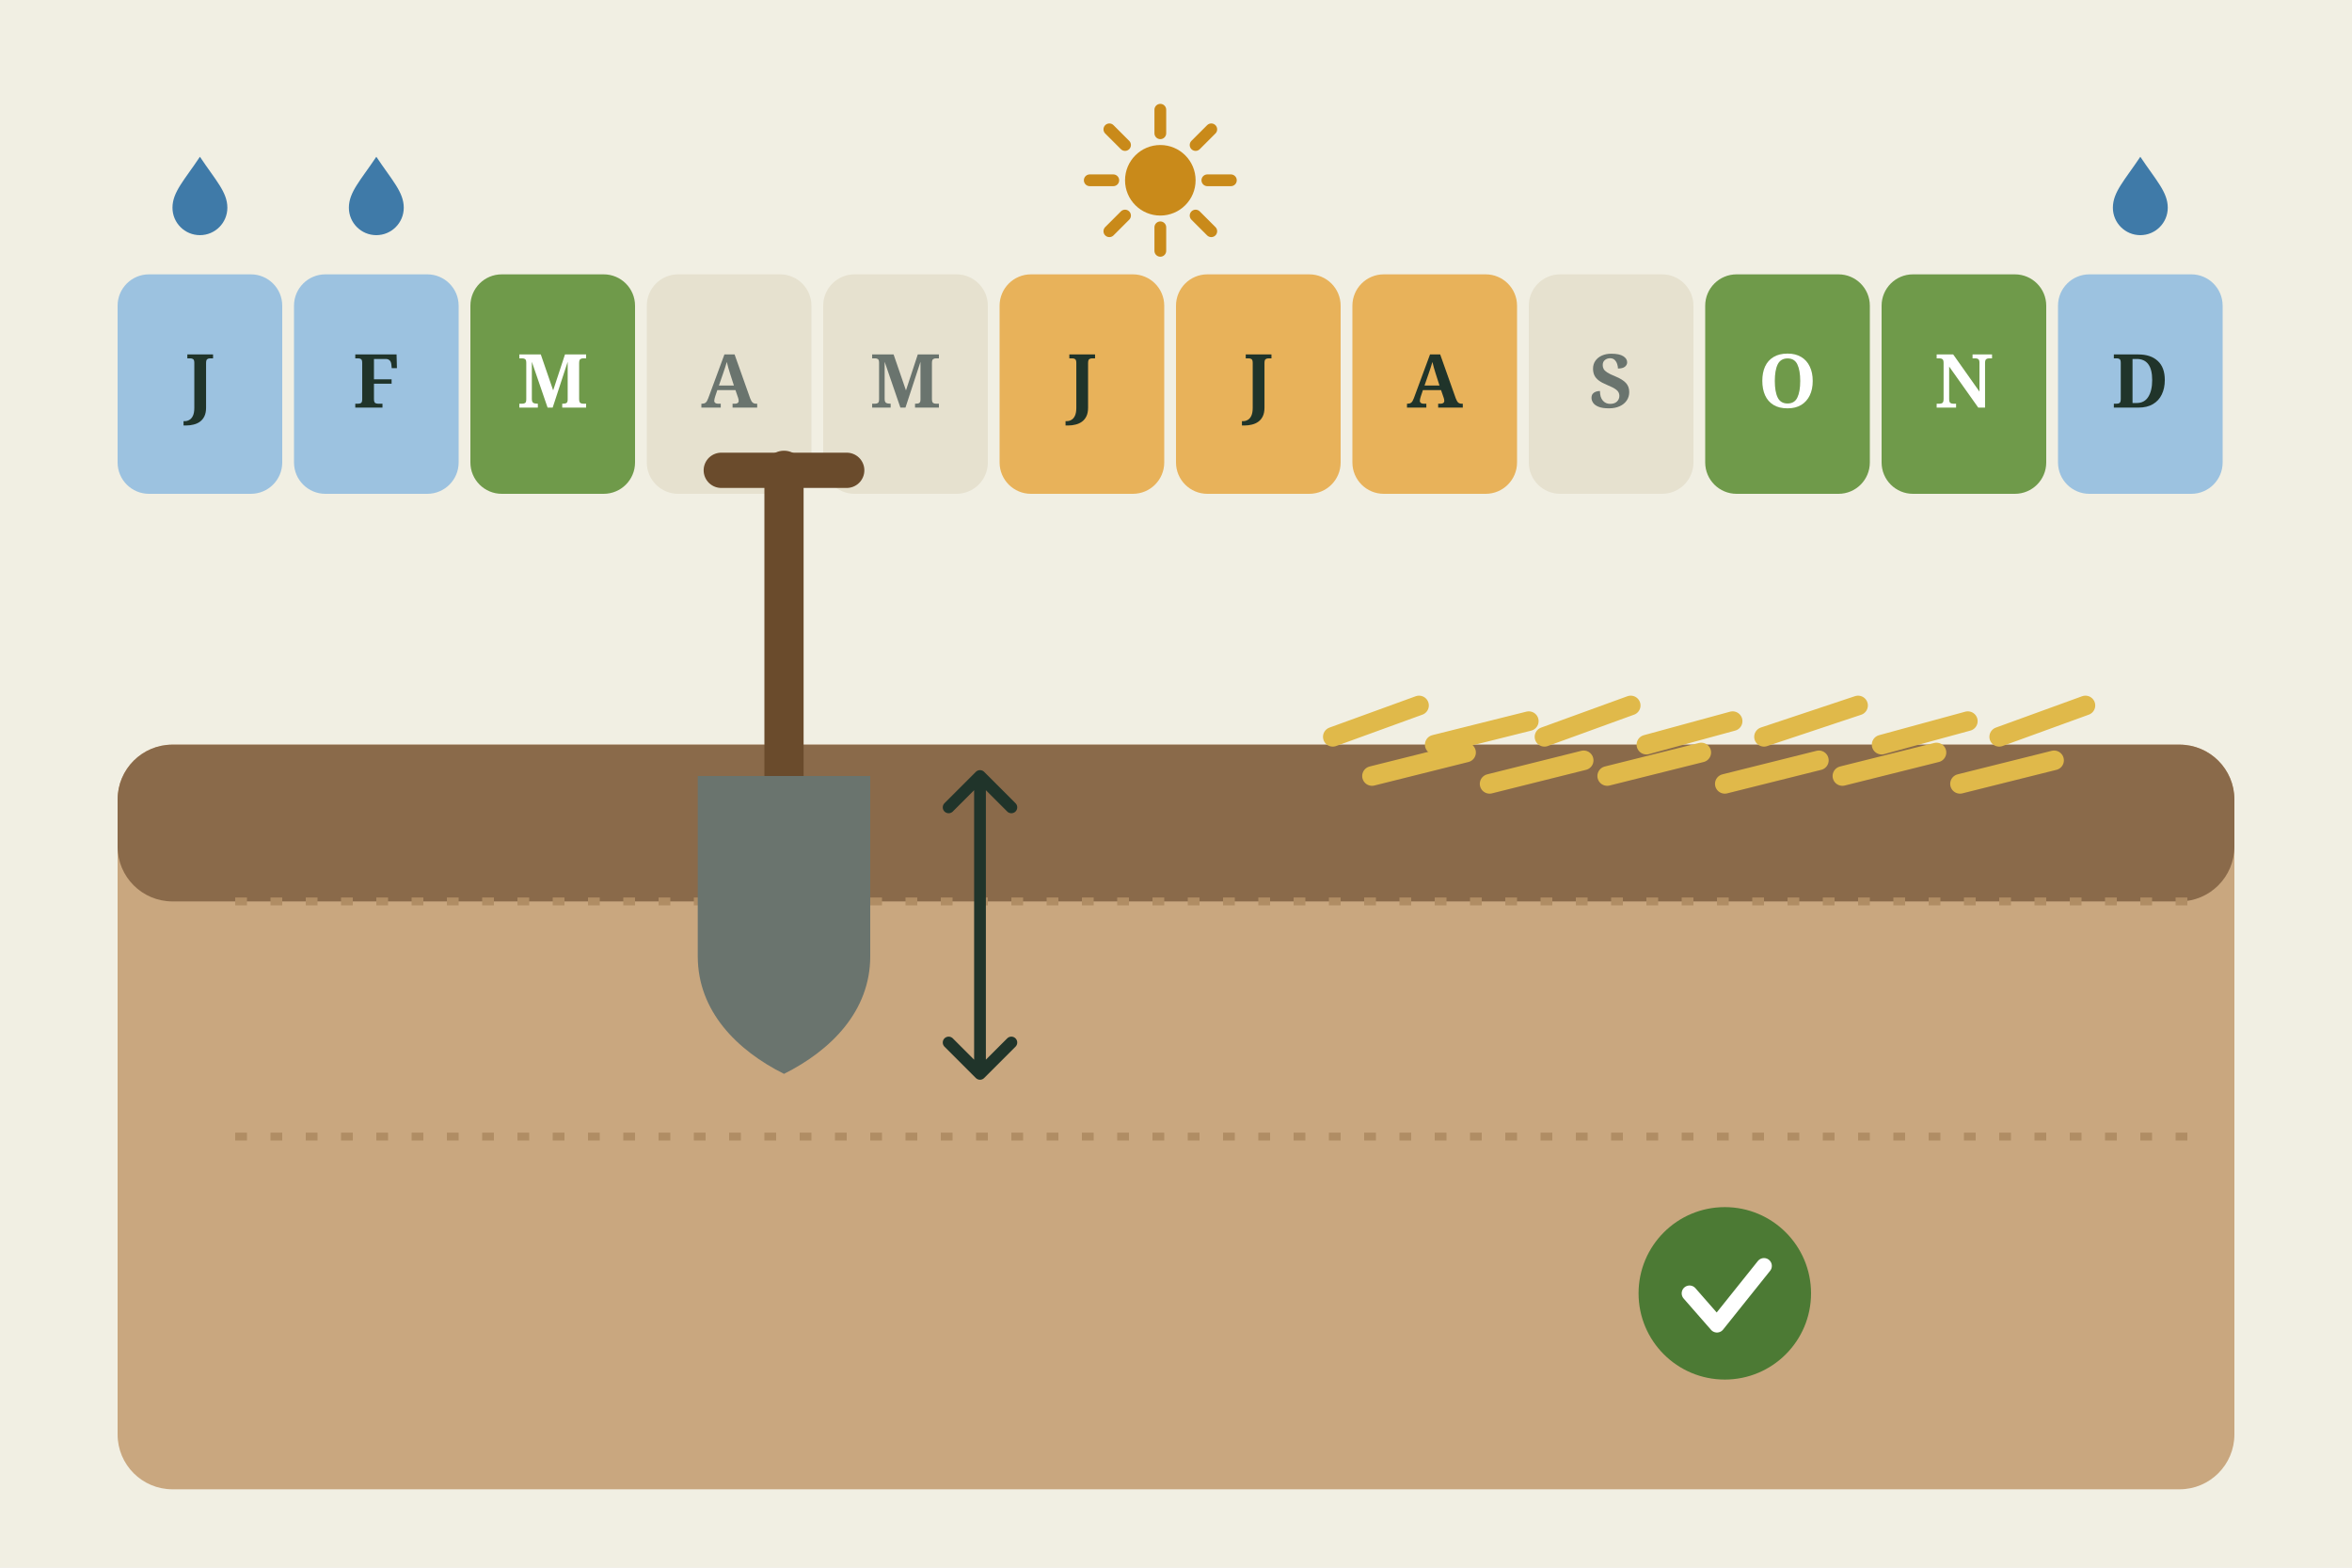
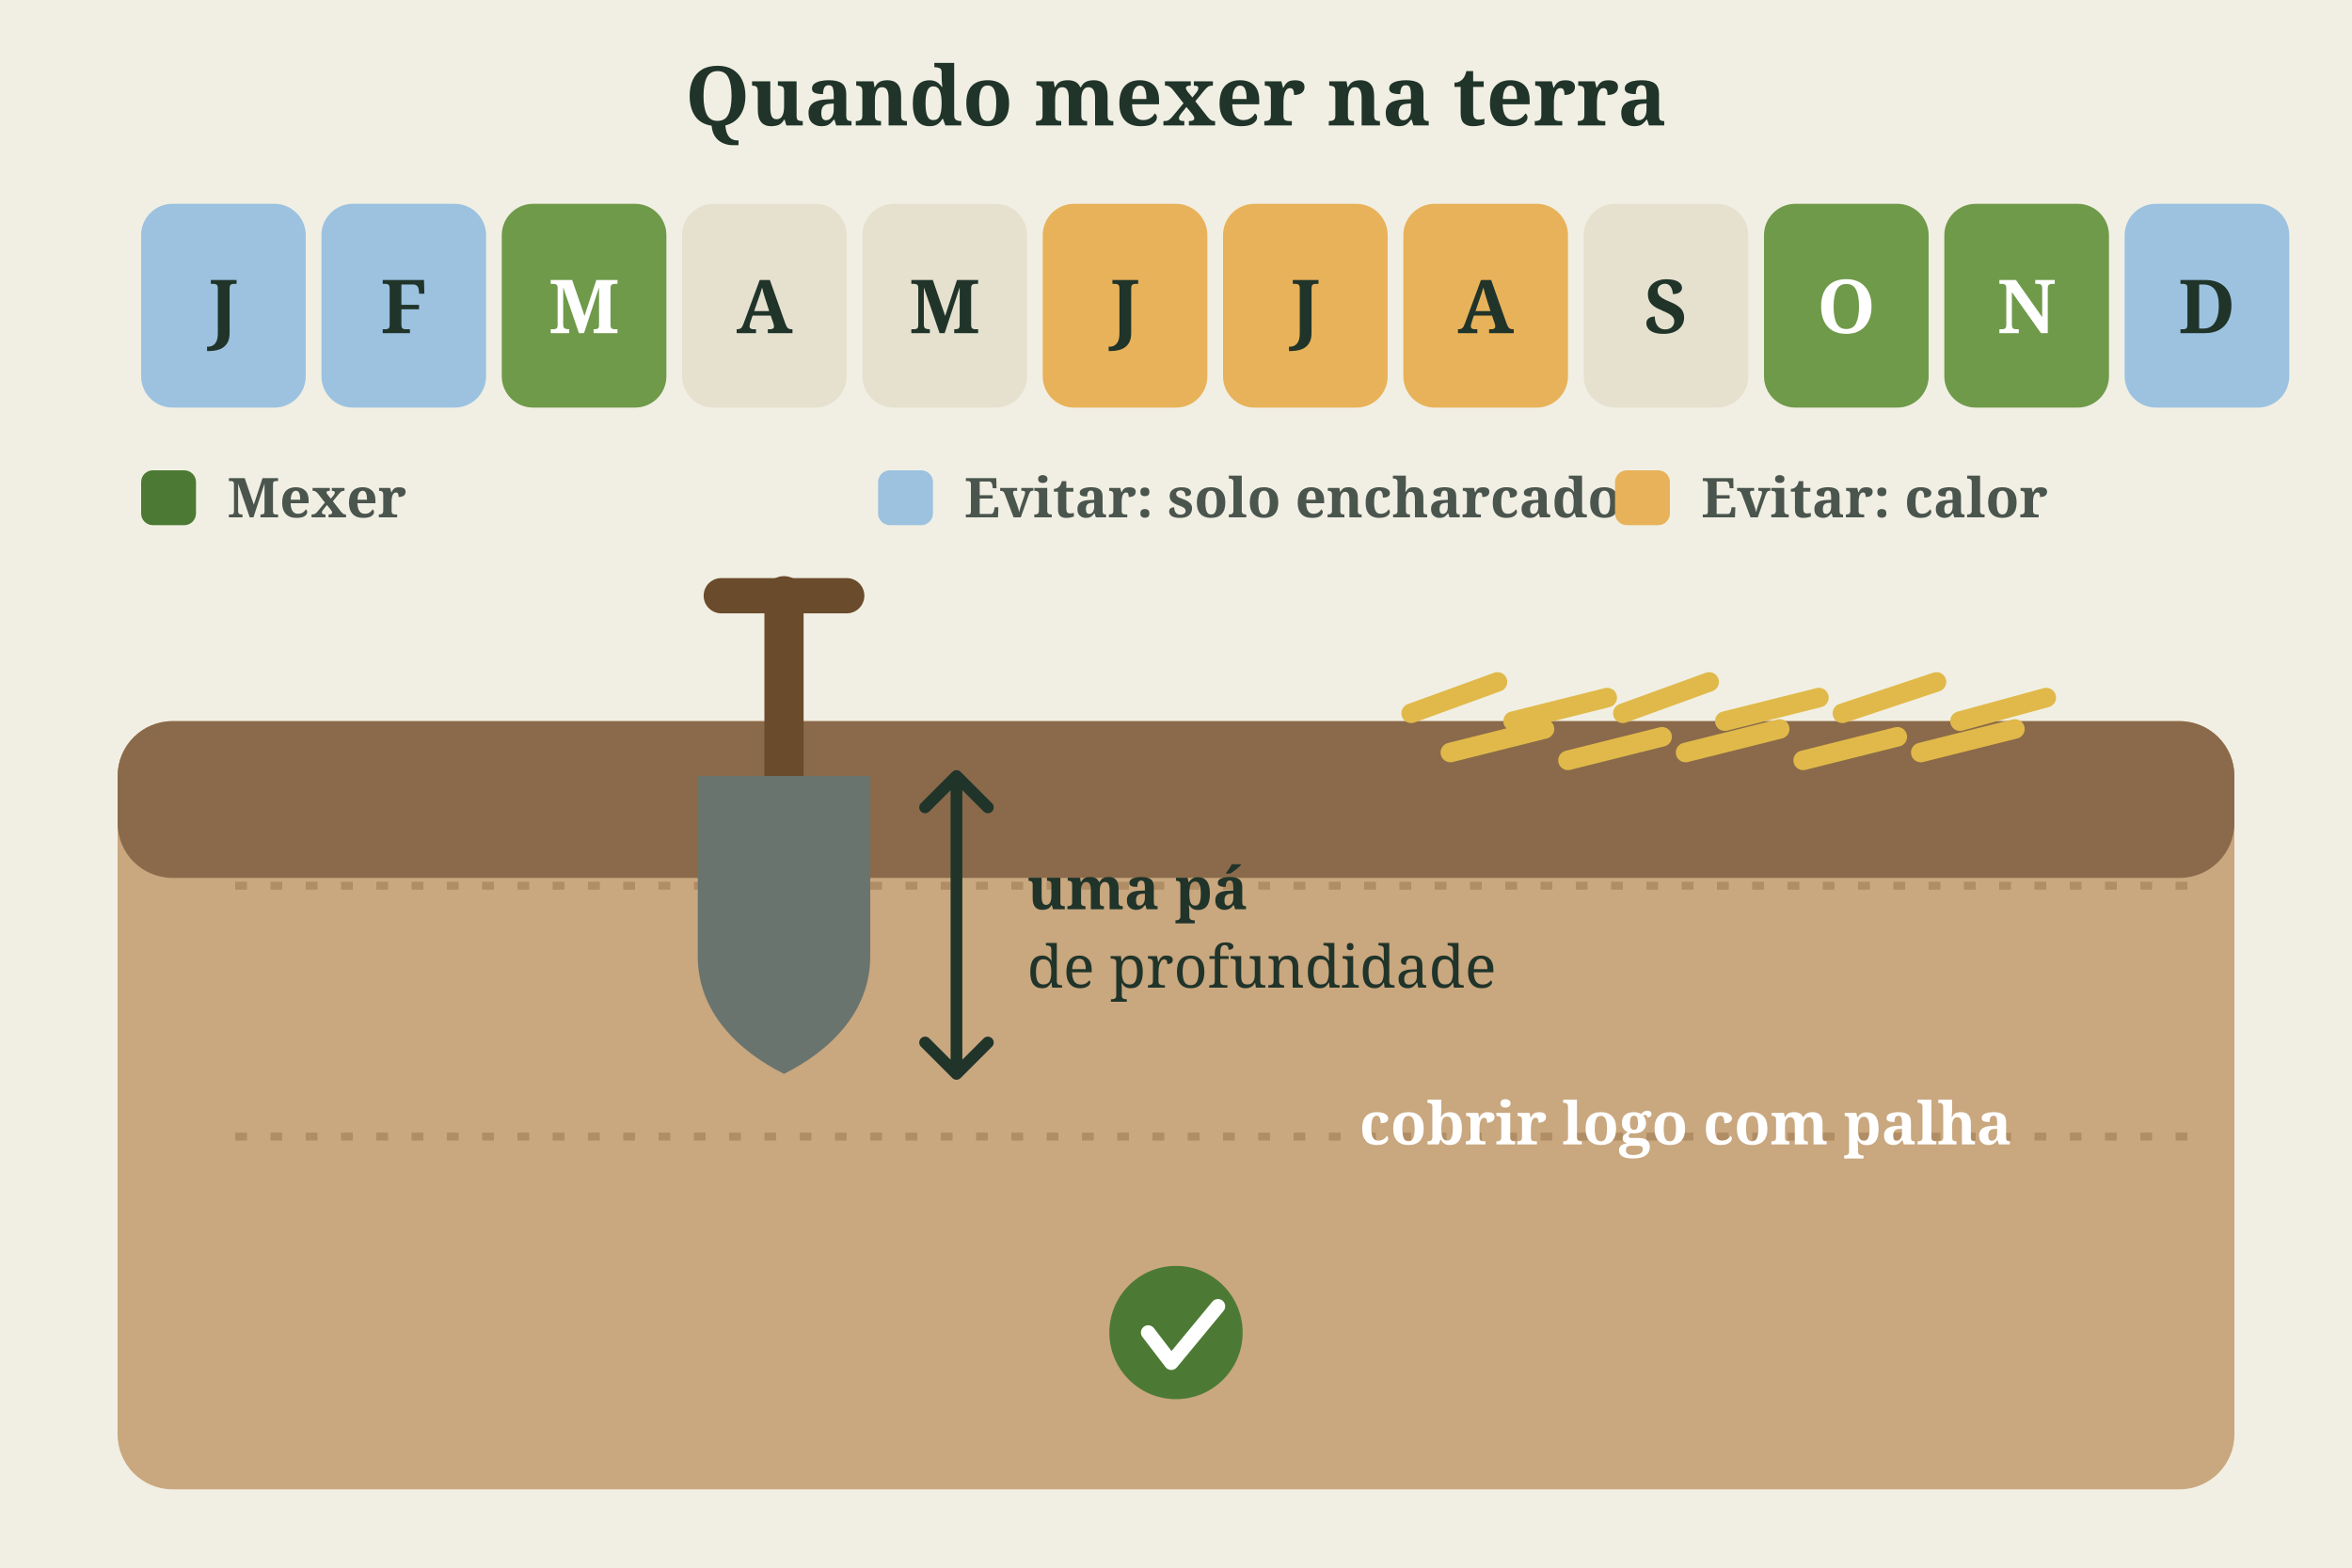
<svg xmlns="http://www.w3.org/2000/svg" viewBox="0 0 600 400" role="img" font-family="Georgia, serif">
  <rect width="600" height="400" fill="#f1efe3" />
-   <g font-size="19" font-weight="700" text-anchor="middle">
-     <g transform="translate(30 70)">
-       <rect x="0" y="0" width="42" height="56" rx="8" fill="#9cc2e0" />
-       <text x="21" y="34" fill="#20342a">J</text>
-       <rect x="45" y="0" width="42" height="56" rx="8" fill="#9cc2e0" />
-       <text x="66" y="34" fill="#20342a">F</text>
-       <rect x="90" y="0" width="42" height="56" rx="8" fill="#6f9a4a" />
-       <text x="111" y="34" fill="#fff">M</text>
-       <rect x="135" y="0" width="42" height="56" rx="8" fill="#e6e1cf" />
-       <text x="156" y="34" fill="#6a746e">A</text>
-       <rect x="180" y="0" width="42" height="56" rx="8" fill="#e6e1cf" />
-       <text x="201" y="34" fill="#6a746e">M</text>
-       <rect x="225" y="0" width="42" height="56" rx="8" fill="#e8b25a" />
-       <text x="246" y="34" fill="#20342a">J</text>
-       <rect x="270" y="0" width="42" height="56" rx="8" fill="#e8b25a" />
-       <text x="291" y="34" fill="#20342a">J</text>
-       <rect x="315" y="0" width="42" height="56" rx="8" fill="#e8b25a" />
-       <text x="336" y="34" fill="#20342a">A</text>
-       <rect x="360" y="0" width="42" height="56" rx="8" fill="#e6e1cf" />
-       <text x="381" y="34" fill="#6a746e">S</text>
-       <rect x="405" y="0" width="42" height="56" rx="8" fill="#6f9a4a" />
-       <text x="426" y="34" fill="#fff">O</text>
-       <rect x="450" y="0" width="42" height="56" rx="8" fill="#6f9a4a" />
-       <text x="471" y="34" fill="#fff">N</text>
-       <rect x="495" y="0" width="42" height="56" rx="8" fill="#9cc2e0" />
-       <text x="516" y="34" fill="#20342a">D</text>
-     </g>
+   <text x="300" y="32" font-size="21" font-weight="700" fill="#20342a" text-anchor="middle">Quando mexer na terra</text>
+   <rect x="36" y="52" width="42" height="52" rx="8" fill="#9cc2e0" />
+   <text x="57" y="85" font-size="19" font-weight="700" fill="#20342a" text-anchor="middle">J</text>
+   <rect x="82" y="52" width="42" height="52" rx="8" fill="#9cc2e0" />
+   <text x="103" y="85" font-size="19" font-weight="700" fill="#20342a" text-anchor="middle">F</text>
+   <rect x="128" y="52" width="42" height="52" rx="8" fill="#6f9a4a" />
+   <text x="149" y="85" font-size="19" font-weight="700" fill="#fff" text-anchor="middle">M</text>
+   <rect x="174" y="52" width="42" height="52" rx="8" fill="#e6e1cf" />
+   <text x="195" y="85" font-size="19" font-weight="700" fill="#20342a" text-anchor="middle">A</text>
+   <rect x="220" y="52" width="42" height="52" rx="8" fill="#e6e1cf" />
+   <text x="241" y="85" font-size="19" font-weight="700" fill="#20342a" text-anchor="middle">M</text>
+   <rect x="266" y="52" width="42" height="52" rx="8" fill="#e8b25a" />
+   <text x="287" y="85" font-size="19" font-weight="700" fill="#20342a" text-anchor="middle">J</text>
+   <rect x="312" y="52" width="42" height="52" rx="8" fill="#e8b25a" />
+   <text x="333" y="85" font-size="19" font-weight="700" fill="#20342a" text-anchor="middle">J</text>
+   <rect x="358" y="52" width="42" height="52" rx="8" fill="#e8b25a" />
+   <text x="379" y="85" font-size="19" font-weight="700" fill="#20342a" text-anchor="middle">A</text>
+   <rect x="404" y="52" width="42" height="52" rx="8" fill="#e6e1cf" />
+   <text x="425" y="85" font-size="19" font-weight="700" fill="#20342a" text-anchor="middle">S</text>
+   <rect x="450" y="52" width="42" height="52" rx="8" fill="#6f9a4a" />
+   <text x="471" y="85" font-size="19" font-weight="700" fill="#fff" text-anchor="middle">O</text>
+   <rect x="496" y="52" width="42" height="52" rx="8" fill="#6f9a4a" />
+   <text x="517" y="85" font-size="19" font-weight="700" fill="#fff" text-anchor="middle">N</text>
+   <rect x="542" y="52" width="42" height="52" rx="8" fill="#9cc2e0" />
+   <text x="563" y="85" font-size="19" font-weight="700" fill="#20342a" text-anchor="middle">D</text>
+   <rect x="36" y="120" width="14" height="14" rx="3" fill="#4c7a34" />
+   <text x="58" y="132" font-size="14" font-weight="600" fill="#4a554e" text-anchor="start">Mexer</text>
+   <rect x="224" y="120" width="14" height="14" rx="3" fill="#9cc2e0" />
+   <text x="246" y="132" font-size="14" font-weight="600" fill="#4a554e" text-anchor="start">Evitar: solo encharcado</text>
+   <rect x="412" y="120" width="14" height="14" rx="3" fill="#e8b25a" />
+   <text x="434" y="132" font-size="14" font-weight="600" fill="#4a554e" text-anchor="start">Evitar: calor</text>
+   <rect x="30" y="184" width="540" height="196" rx="14" fill="#c9a77f" />
+   <rect x="30" y="184" width="540" height="40" rx="14" fill="#8a6a4a" />
+   <path d="M60 226h500M60 290h500" stroke="#b08d64" stroke-width="2" stroke-dasharray="3 6" />
+   <g stroke-linejoin="round" stroke-linecap="round">
+     <path d="M200 152v46" stroke="#6a4b2c" stroke-width="10" />
+     <path d="M184 152h32" stroke="#6a4b2c" stroke-width="9" />
+     <path d="M178 198h44v46c0 14-10 24-22 30-12-6-22-16-22-30z" fill="#6a746e" />
+     <path d="M244 198v76M236 206l8-8 8 8M236 266l8 8 8-8" fill="none" stroke="#20342a" stroke-width="3" />
  </g>
-   <g>
-     <path d="M51 40c-4 6-7 9-7 13a7 7 0 0 0 14 0c0-4-3-7-7-13z" fill="#3f7aa8" />
-     <path d="M96 40c-4 6-7 9-7 13a7 7 0 0 0 14 0c0-4-3-7-7-13z" fill="#3f7aa8" />
-     <path d="M546 40c-4 6-7 9-7 13a7 7 0 0 0 14 0c0-4-3-7-7-13z" fill="#3f7aa8" />
-     <circle cx="296" cy="46" r="9" fill="#c98a1a" />
-     <g stroke="#c98a1a" stroke-width="3" stroke-linecap="round">
-       <path d="M296 28v6M296 58v6M278 46h6M308 46h6M283 33l4 4M305 55l4 4M309 33l-4 4M287 55l-4 4" />
-     </g>
+   <text x="262" y="232" font-size="15" font-weight="700" fill="#20342a" text-anchor="start">uma pá</text>
+   <text x="262" y="252" font-size="15" font-weight="400" fill="#20342a" text-anchor="start">de profundidade</text>
+   <g stroke="#e0b94a" stroke-width="5" stroke-linecap="round">
+     <path d="M360 182l22-8M386 184l24-6M414 182l22-8M440 184l24-6M470 182l24-8M500 184l22-6" />
+     <path d="M370 192l24-6M400 194l24-6M430 192l24-6M460 194l24-6M490 192l24-6" />
  </g>
-   <rect x="30" y="190" width="540" height="190" rx="14" fill="#c9a77f" />
-   <rect x="30" y="190" width="540" height="40" rx="14" fill="#8a6a4a" />
-   <path d="M60 230h500M60 290h500" stroke="#b08d64" stroke-width="2" stroke-dasharray="3 6" />
-   <g stroke-linejoin="round" stroke-linecap="round">
-     <path d="M200 120v78" stroke="#6a4b2c" stroke-width="10" />
-     <path d="M184 120h32" stroke="#6a4b2c" stroke-width="9" />
-     <path d="M178 198h44v46c0 14-10 24-22 30-12-6-22-16-22-30z" fill="#6a746e" />
-     <path d="M250 198v76M242 206l8-8 8 8M242 266l8 8 8-8" fill="none" stroke="#20342a" stroke-width="3" />
-   </g>
-   <g stroke="#e0b94a" stroke-width="5" stroke-linecap="round">
-     <path d="M340 188l22-8M366 190l24-6M394 188l22-8M420 190l22-6M450 188l24-8M480 190l22-6M510 188l22-8" />
-     <path d="M350 198l24-6M380 200l24-6M410 198l24-6M440 200l24-6M470 198l24-6M500 200l24-6" />
-   </g>
-   <circle cx="440" cy="330" r="22" fill="#4c7a34" />
-   <path d="M431 330l7 8 12-15" stroke="#fff" stroke-width="4" stroke-linecap="round" stroke-linejoin="round" fill="none" />
+   <text x="430" y="292" font-size="15" font-weight="600" fill="#fff" text-anchor="middle">cobrir logo com palha</text>
+   <circle cx="300" cy="340" r="17" fill="#4c7a34" />
+   <path d="M292.9 340l5.9 7.7 11.9-14.4" stroke="#fff" stroke-width="3.7" stroke-linecap="round" stroke-linejoin="round" fill="none" />
</svg>
